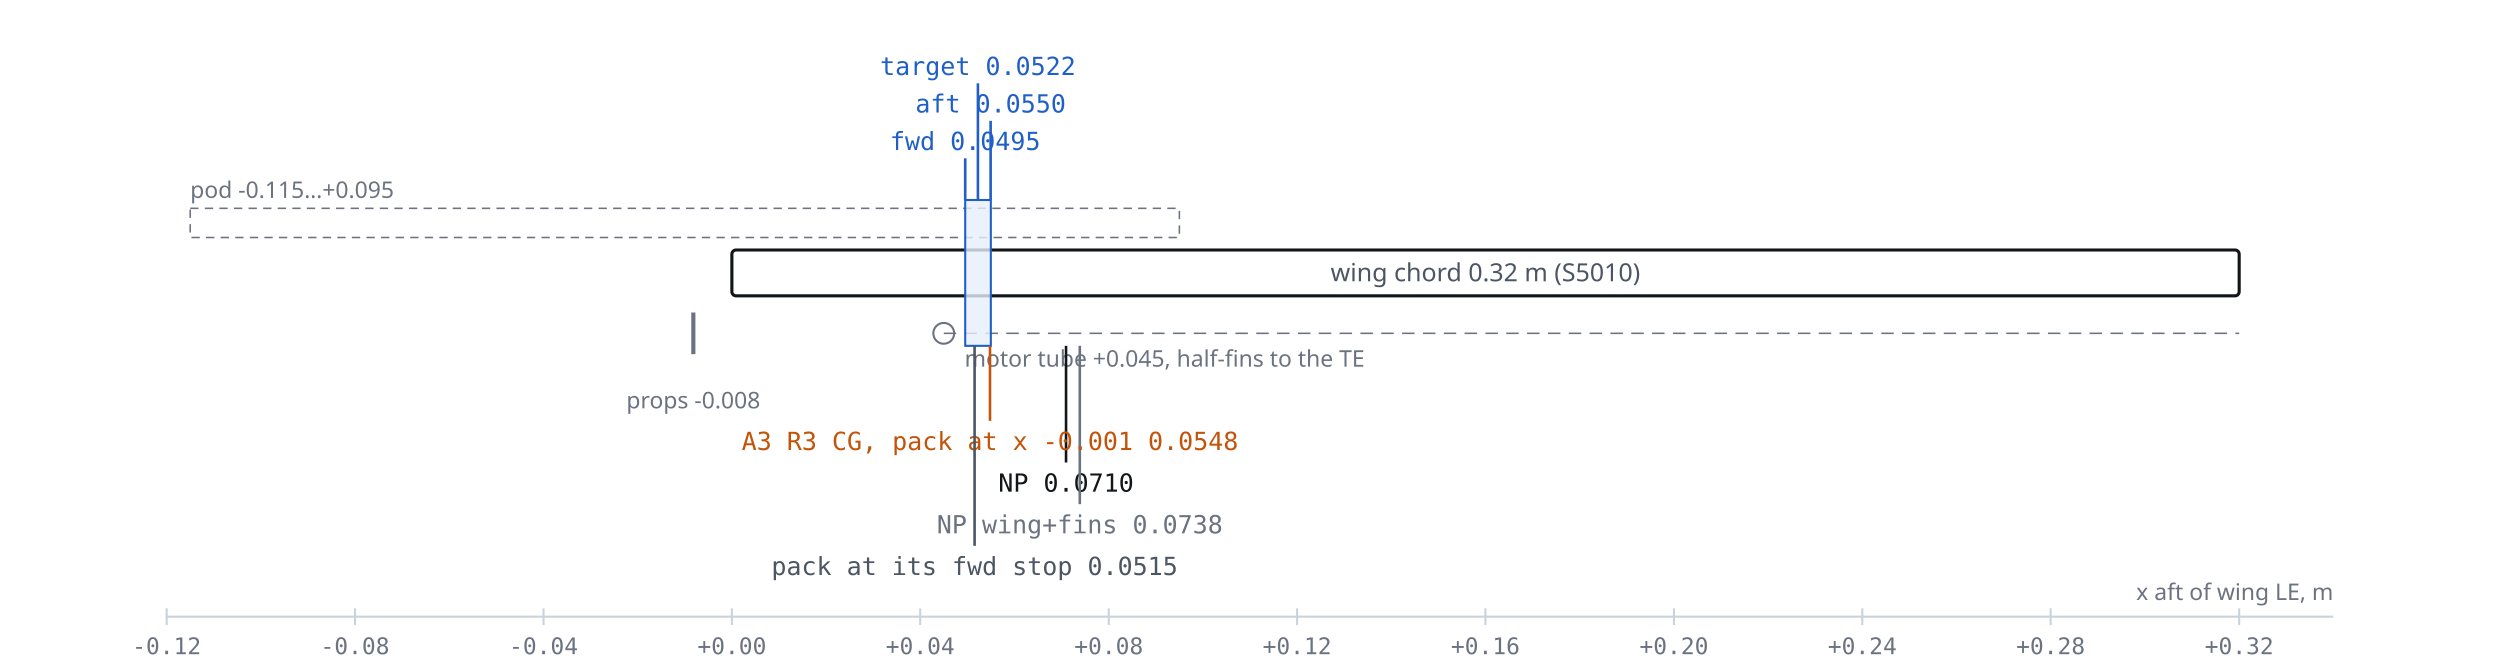
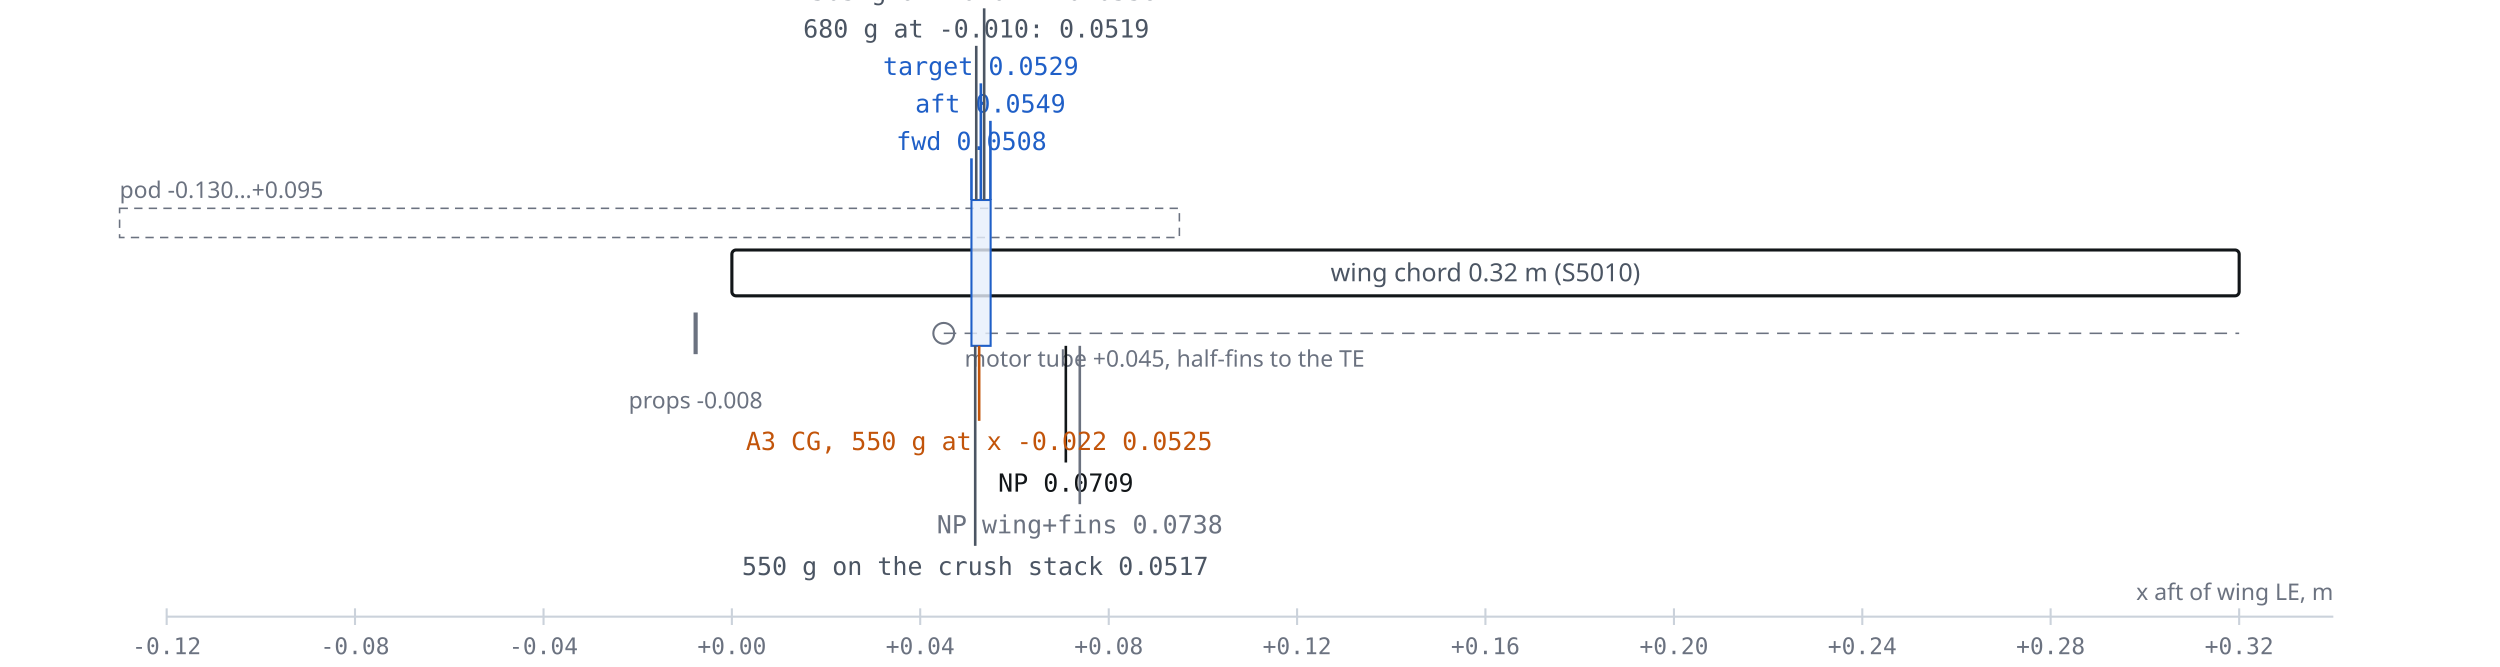
<svg xmlns="http://www.w3.org/2000/svg" viewBox="0 0 1200 320" font-family="IBM Plex Sans, system-ui">
  <rect x="351.3" y="120" width="723.5" height="22" fill="none" stroke="#121619" stroke-width="1.5" rx="2" />
  <text x="713.0" y="135" font-size="12" fill="#4B5563" text-anchor="middle">wing chord 0.32 m (S5010)</text>
-   <rect x="91.3" y="100" width="474.8" height="14" fill="none" stroke="#6B7280" stroke-width="0.75" stroke-dasharray="4 3" />
-   <text x="91.3" y="95" font-size="11" fill="#6B7280">pod -0.115…+0.095</text>
+   <rect x="57.4" y="100" width="508.7" height="14" fill="none" stroke="#6B7280" stroke-width="0.75" stroke-dasharray="4 3" />
+   <text x="57.4" y="95" font-size="11" fill="#6B7280">pod -0.130…+0.095</text>
  <line x1="453.0" y1="160" x2="1074.8" y2="160" stroke="#6B7280" stroke-width="0.75" stroke-dasharray="6 4" />
  <circle cx="453.0" cy="160" r="5" fill="none" stroke="#6B7280" />
  <text x="463.0" y="176" font-size="11" fill="#6B7280">motor tube +0.045, half-fins to the TE</text>
-   <line x1="332.8" y1="150" x2="332.8" y2="170" stroke="#6B7280" stroke-width="2" />
-   <text x="332.8" y="196" font-size="11" fill="#6B7280" text-anchor="middle">props -0.008</text>
-   <rect x="463.3" y="96" width="12.3" height="70" fill="#E6EEFB" fill-opacity="0.8" stroke="#1F5FC7" stroke-width="1" />
-   <line x1="463.3" y1="96" x2="463.3" y2="76" stroke="#1F5FC7" stroke-width="1.25" />
-   <text x="463.3" y="72" font-size="12" fill="#1F5FC7" text-anchor="middle" font-family="IBM Plex Mono, monospace">fwd 0.0495</text>
-   <line x1="475.5" y1="96" x2="475.5" y2="58" stroke="#1F5FC7" stroke-width="1.25" />
-   <text x="475.5" y="54" font-size="12" fill="#1F5FC7" text-anchor="middle" font-family="IBM Plex Mono, monospace">aft 0.0550</text>
-   <line x1="469.4" y1="96" x2="469.4" y2="40" stroke="#1F5FC7" stroke-width="1.25" />
-   <text x="469.4" y="36" font-size="12" fill="#1F5FC7" text-anchor="middle" font-family="IBM Plex Mono, monospace">target 0.0522</text>
-   <line x1="511.7" y1="166" x2="511.7" y2="222" stroke="#121619" stroke-width="1.25" />
-   <text x="511.7" y="236" font-size="12" fill="#121619" text-anchor="middle" font-family="IBM Plex Mono, monospace">NP 0.0710</text>
+   <line x1="333.9" y1="150" x2="333.9" y2="170" stroke="#6B7280" stroke-width="2" />
+   <text x="333.9" y="196" font-size="11" fill="#6B7280" text-anchor="middle">props -0.008</text>
+   <rect x="466.3" y="96" width="9.2" height="70" fill="#E6EEFB" fill-opacity="0.8" stroke="#1F5FC7" stroke-width="1" />
+   <line x1="466.3" y1="96" x2="466.3" y2="76" stroke="#1F5FC7" stroke-width="1.25" />
+   <text x="466.3" y="72" font-size="12" fill="#1F5FC7" text-anchor="middle" font-family="IBM Plex Mono, monospace">fwd 0.0508</text>
+   <line x1="475.4" y1="96" x2="475.4" y2="58" stroke="#1F5FC7" stroke-width="1.25" />
+   <text x="475.4" y="54" font-size="12" fill="#1F5FC7" text-anchor="middle" font-family="IBM Plex Mono, monospace">aft 0.0549</text>
+   <line x1="470.8" y1="96" x2="470.8" y2="40" stroke="#1F5FC7" stroke-width="1.25" />
+   <text x="470.8" y="36" font-size="12" fill="#1F5FC7" text-anchor="middle" font-family="IBM Plex Mono, monospace">target 0.0529</text>
+   <line x1="511.6" y1="166" x2="511.6" y2="222" stroke="#121619" stroke-width="1.25" />
+   <text x="511.6" y="236" font-size="12" fill="#121619" text-anchor="middle" font-family="IBM Plex Mono, monospace">NP 0.0709</text>
  <line x1="518.3" y1="166" x2="518.3" y2="242" stroke="#6B7280" stroke-width="1.25" />
  <text x="518.3" y="256" font-size="12" fill="#6B7280" text-anchor="middle" font-family="IBM Plex Mono, monospace">NP wing+fins 0.0738</text>
-   <line x1="475.2" y1="166" x2="475.2" y2="202" stroke="#C2540A" stroke-width="1.25" />
-   <text x="475.2" y="216" font-size="12" fill="#C2540A" text-anchor="middle" font-family="IBM Plex Mono, monospace">A3 R3 CG, pack at x -0.001 0.0548</text>
-   <line x1="467.8" y1="166" x2="467.8" y2="262" stroke="#4B5563" stroke-width="1.25" />
-   <text x="467.8" y="276" font-size="12" fill="#4B5563" text-anchor="middle" font-family="IBM Plex Mono, monospace">pack at its fwd stop 0.0515</text>
+   <line x1="470.0" y1="166" x2="470.0" y2="202" stroke="#C2540A" stroke-width="1.25" />
+   <text x="470.0" y="216" font-size="12" fill="#C2540A" text-anchor="middle" font-family="IBM Plex Mono, monospace">A3 CG, 550 g at x -0.022 0.0525</text>
+   <line x1="468.1" y1="166" x2="468.1" y2="262" stroke="#4B5563" stroke-width="1.25" />
+   <text x="468.1" y="276" font-size="12" fill="#4B5563" text-anchor="middle" font-family="IBM Plex Mono, monospace">550 g on the crush stack 0.0517</text>
+   <line x1="472.4" y1="96" x2="472.4" y2="4" stroke="#4B5563" stroke-width="1.25" />
+   <text x="472.4" y="0" font-size="12" fill="#4B5563" text-anchor="middle" font-family="IBM Plex Mono, monospace">503 g at -0.024: 0.0536</text>
+   <line x1="468.6" y1="96" x2="468.6" y2="22" stroke="#4B5563" stroke-width="1.25" />
+   <text x="468.6" y="18" font-size="12" fill="#4B5563" text-anchor="middle" font-family="IBM Plex Mono, monospace">680 g at -0.010: 0.0519</text>
  <line x1="80" y1="296" x2="1120" y2="296" stroke="#CBD2DB" stroke-width="1" />
  <line x1="80.0" y1="292" x2="80.0" y2="300" stroke="#CBD2DB" />
  <text x="80.0" y="314" font-size="11" fill="#6B7280" text-anchor="middle" font-family="IBM Plex Mono, monospace">-0.12</text>
  <line x1="170.4" y1="292" x2="170.4" y2="300" stroke="#CBD2DB" />
  <text x="170.4" y="314" font-size="11" fill="#6B7280" text-anchor="middle" font-family="IBM Plex Mono, monospace">-0.08</text>
  <line x1="260.9" y1="292" x2="260.9" y2="300" stroke="#CBD2DB" />
  <text x="260.9" y="314" font-size="11" fill="#6B7280" text-anchor="middle" font-family="IBM Plex Mono, monospace">-0.04</text>
  <line x1="351.3" y1="292" x2="351.3" y2="300" stroke="#CBD2DB" />
  <text x="351.3" y="314" font-size="11" fill="#6B7280" text-anchor="middle" font-family="IBM Plex Mono, monospace">+0.00</text>
  <line x1="441.7" y1="292" x2="441.7" y2="300" stroke="#CBD2DB" />
  <text x="441.7" y="314" font-size="11" fill="#6B7280" text-anchor="middle" font-family="IBM Plex Mono, monospace">+0.04</text>
  <line x1="532.2" y1="292" x2="532.2" y2="300" stroke="#CBD2DB" />
  <text x="532.2" y="314" font-size="11" fill="#6B7280" text-anchor="middle" font-family="IBM Plex Mono, monospace">+0.08</text>
  <line x1="622.6" y1="292" x2="622.6" y2="300" stroke="#CBD2DB" />
  <text x="622.6" y="314" font-size="11" fill="#6B7280" text-anchor="middle" font-family="IBM Plex Mono, monospace">+0.12</text>
  <line x1="713.0" y1="292" x2="713.0" y2="300" stroke="#CBD2DB" />
  <text x="713.0" y="314" font-size="11" fill="#6B7280" text-anchor="middle" font-family="IBM Plex Mono, monospace">+0.16</text>
  <line x1="803.5" y1="292" x2="803.5" y2="300" stroke="#CBD2DB" />
  <text x="803.5" y="314" font-size="11" fill="#6B7280" text-anchor="middle" font-family="IBM Plex Mono, monospace">+0.20</text>
  <line x1="893.9" y1="292" x2="893.9" y2="300" stroke="#CBD2DB" />
  <text x="893.9" y="314" font-size="11" fill="#6B7280" text-anchor="middle" font-family="IBM Plex Mono, monospace">+0.24</text>
  <line x1="984.3" y1="292" x2="984.3" y2="300" stroke="#CBD2DB" />
  <text x="984.3" y="314" font-size="11" fill="#6B7280" text-anchor="middle" font-family="IBM Plex Mono, monospace">+0.28</text>
  <line x1="1074.8" y1="292" x2="1074.8" y2="300" stroke="#CBD2DB" />
  <text x="1074.8" y="314" font-size="11" fill="#6B7280" text-anchor="middle" font-family="IBM Plex Mono, monospace">+0.32</text>
  <text x="1120" y="288" font-size="11" fill="#6B7280" text-anchor="end">x aft of wing LE, m</text>
</svg>
